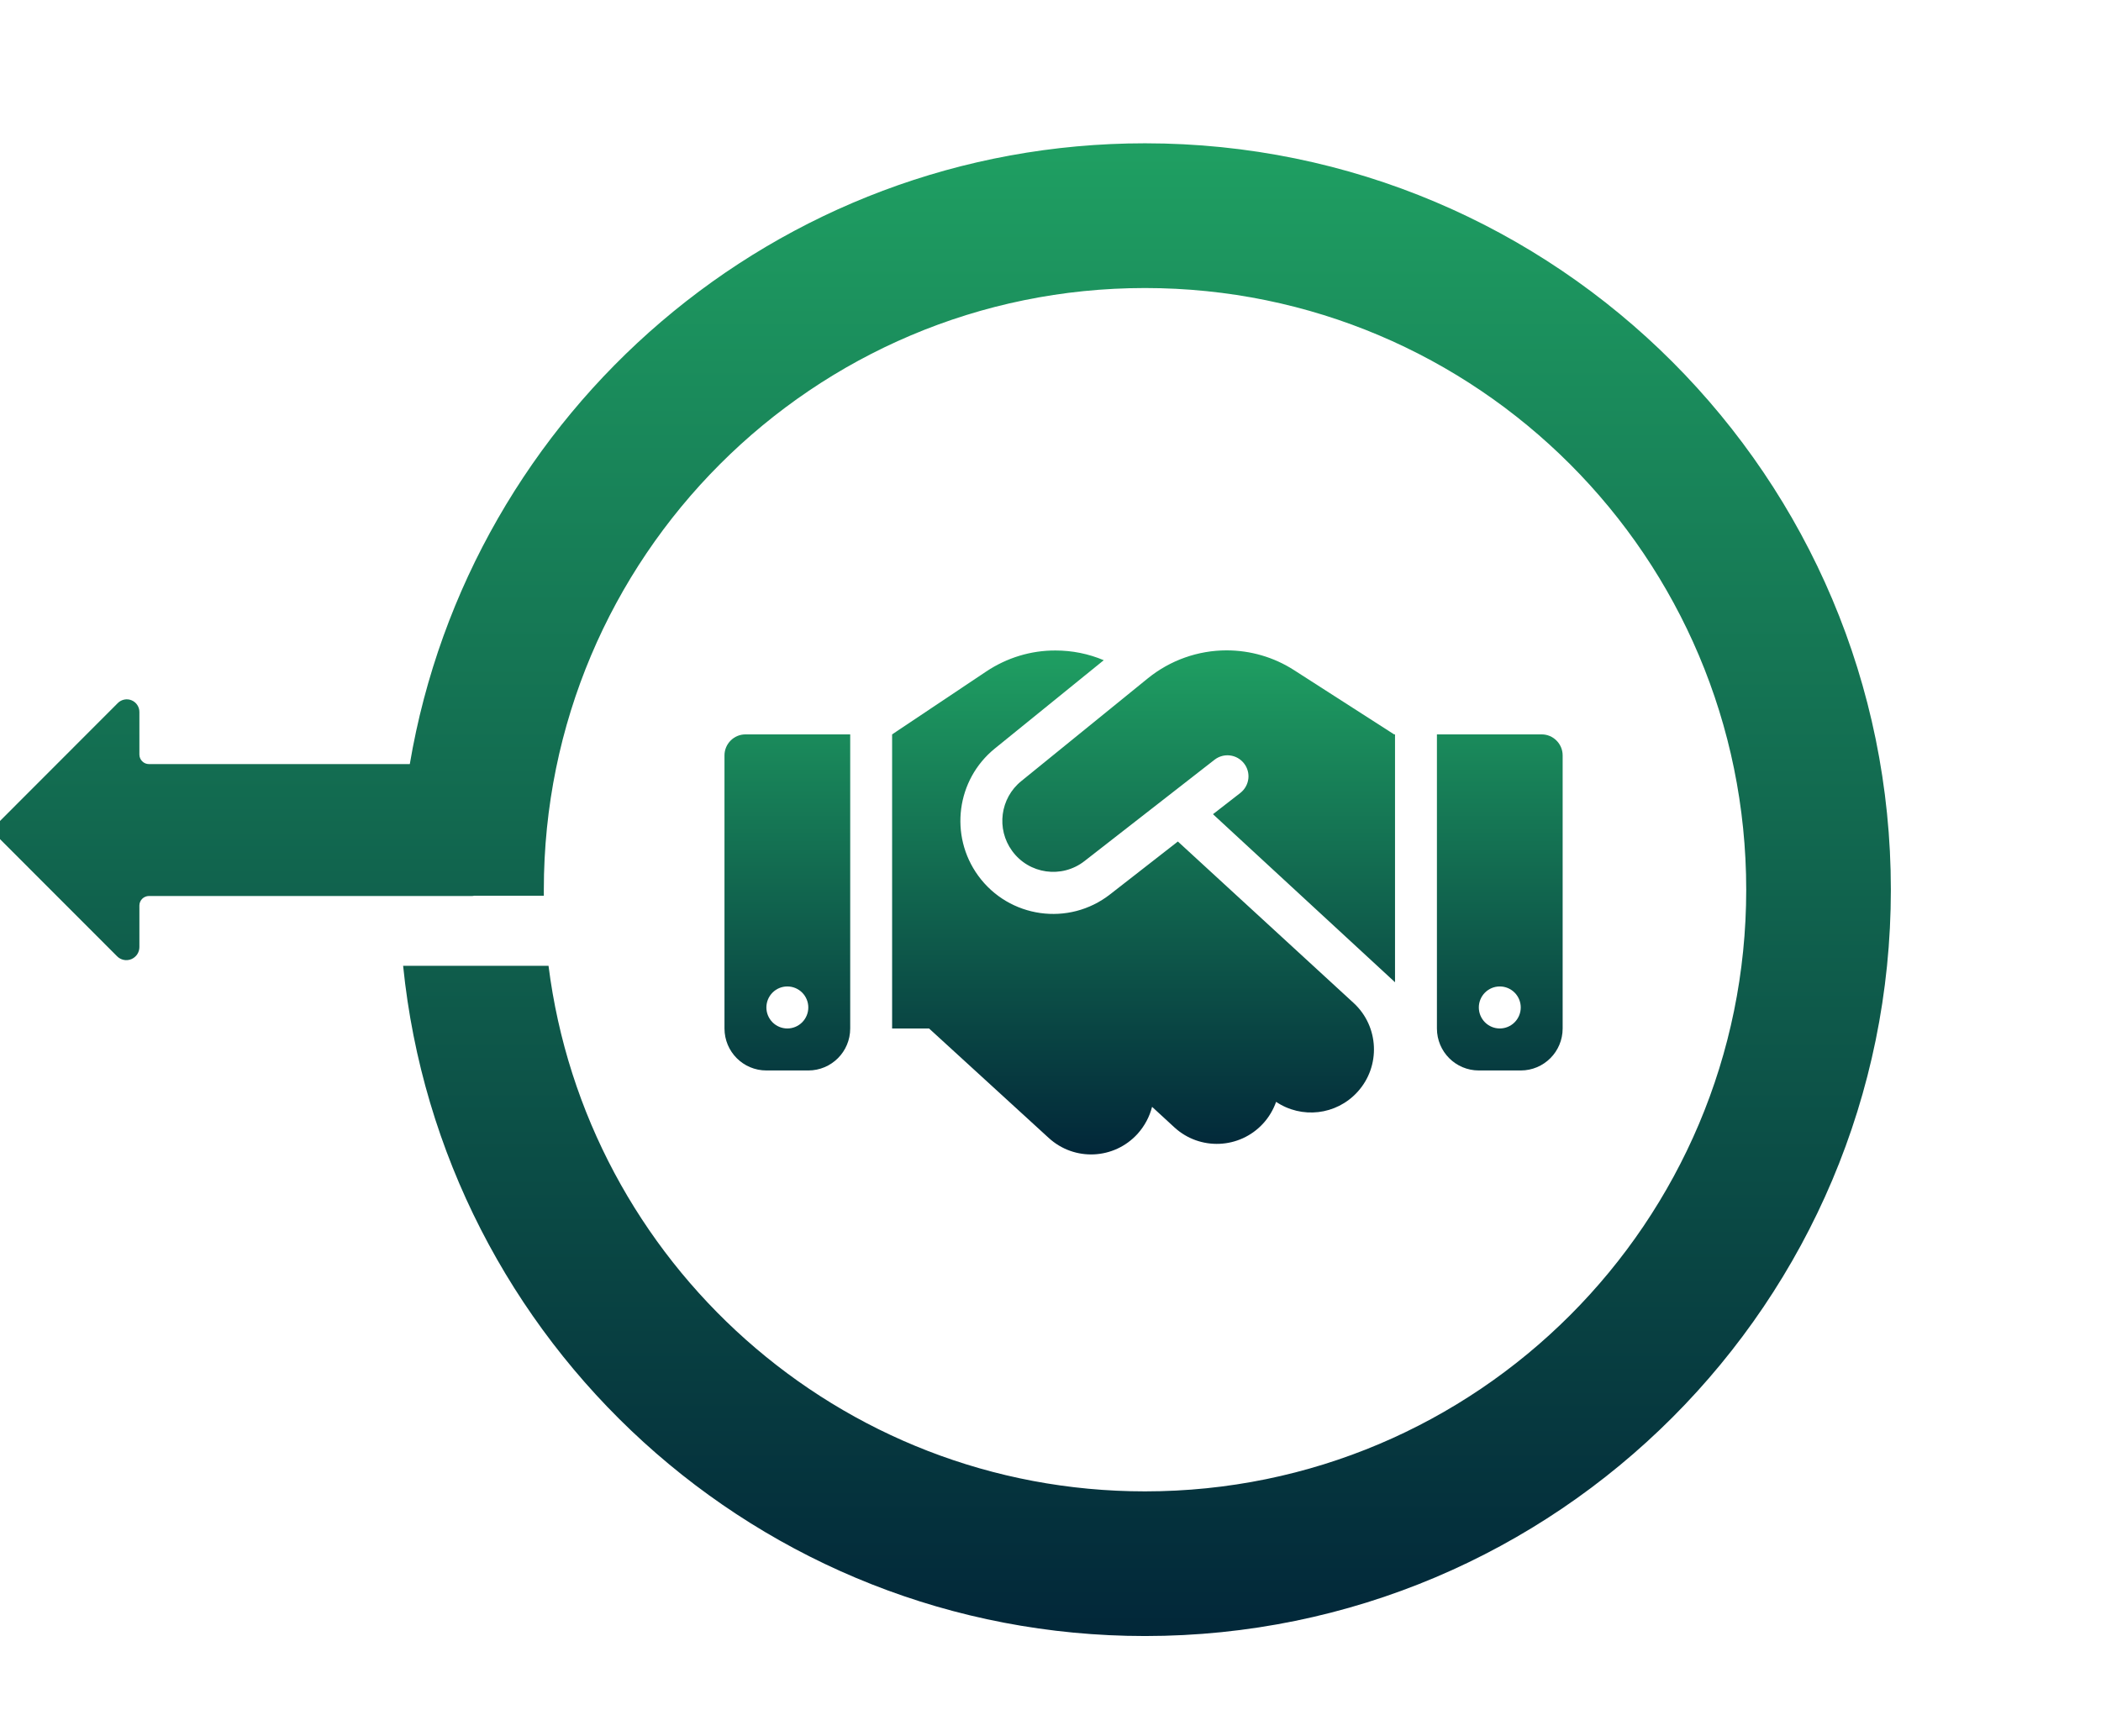
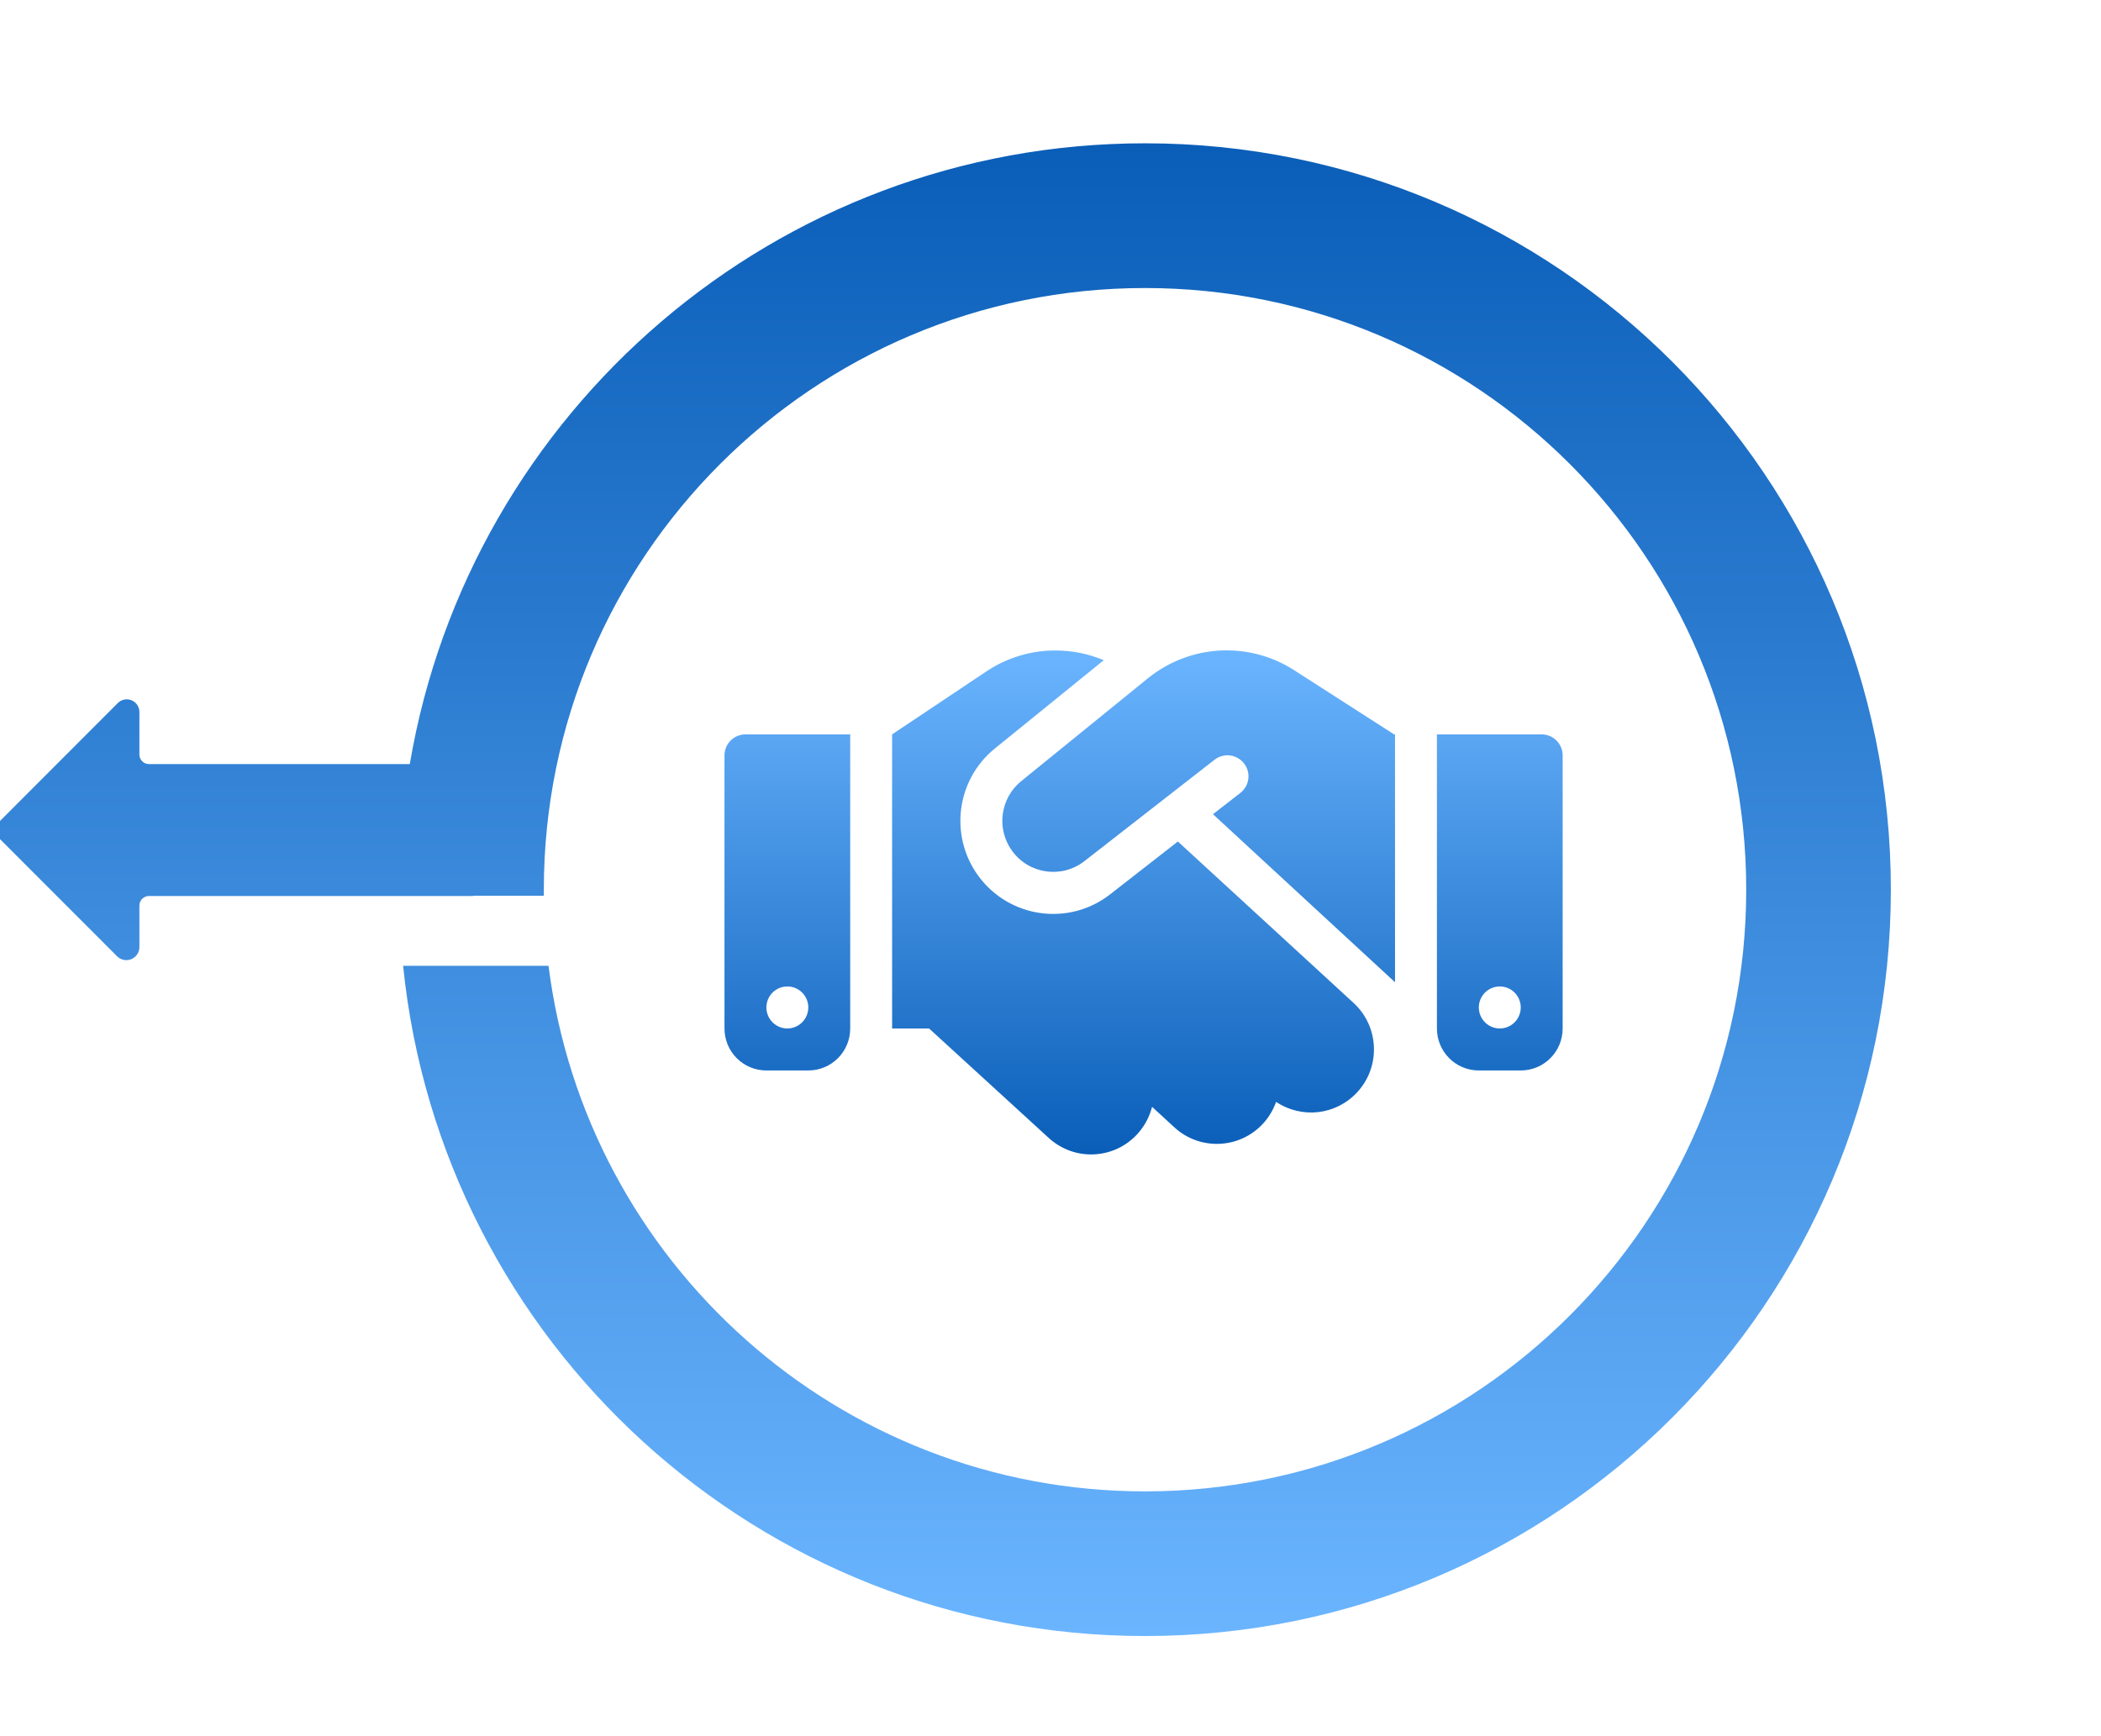
<svg xmlns="http://www.w3.org/2000/svg" width="161" height="133" viewBox="0 0 145 100" fill="none">
  <path d="M79.026 0C53.552 0 32.4 18.524 28.282 42.85H10.28C10.105 42.85 9.937 42.781 9.813 42.657C9.689 42.533 9.62 42.365 9.62 42.189V39.252C9.62 39.08 9.569 38.911 9.473 38.768C9.377 38.624 9.241 38.513 9.082 38.447C8.923 38.381 8.748 38.363 8.579 38.397C8.41 38.43 8.255 38.513 8.133 38.635L0.001 46.775C-0.081 46.858 -0.147 46.955 -0.192 47.063C-0.236 47.171 -0.259 47.286 -0.259 47.403C-0.259 47.519 -0.236 47.635 -0.192 47.743C-0.147 47.85 -0.081 47.948 0.001 48.031L8.082 56.118C8.207 56.245 8.368 56.331 8.543 56.366C8.718 56.401 8.899 56.383 9.063 56.315C9.228 56.246 9.369 56.131 9.468 55.983C9.567 55.834 9.62 55.66 9.62 55.481V52.616C9.62 52.529 9.637 52.444 9.67 52.363C9.703 52.283 9.752 52.21 9.813 52.149C9.875 52.087 9.947 52.039 10.028 52.006C10.108 51.972 10.194 51.955 10.28 51.955H32.572C32.624 51.955 32.675 51.949 32.725 51.936H37.532C37.532 51.797 37.532 51.658 37.532 51.518C37.532 28.579 56.109 9.99 79.021 9.99C101.933 9.99 120.515 28.584 120.515 51.523C120.515 74.462 101.938 93.051 79.021 93.051C57.883 93.051 40.437 77.231 37.856 56.773H27.821C30.451 82.759 52.372 103.036 79.026 103.036C107.452 103.036 130.497 79.971 130.497 51.517C130.497 23.063 107.453 0 79.026 0Z" fill="url(#paint0_linear_0_1)" />
  <path d="M79.23 36.921L70.481 44.026C69.026 45.204 68.746 47.324 69.848 48.838C71.014 50.451 73.283 50.768 74.847 49.544L83.822 42.549C84.454 42.059 85.358 42.168 85.855 42.802C86.353 43.437 86.235 44.343 85.602 44.841L83.713 46.309L96.277 57.909V40.8H96.213L95.861 40.573L89.299 36.359C87.916 35.471 86.298 35 84.653 35C82.683 35 80.767 35.68 79.23 36.921ZM81.291 48.194L76.618 51.837C73.771 54.066 69.641 53.486 67.507 50.55C65.501 47.786 66.007 43.926 68.655 41.778L76.175 35.68C75.127 35.236 73.997 35.009 72.849 35.009C71.15 35 69.496 35.508 68.077 36.45L61.569 40.8V61.099H64.118L72.379 68.656C74.151 70.278 76.889 70.151 78.507 68.375C79.004 67.822 79.339 67.179 79.51 66.508L81.047 67.922C82.809 69.544 85.557 69.426 87.175 67.659C87.582 67.215 87.88 66.699 88.07 66.164C89.823 67.342 92.21 67.097 93.683 65.484C95.301 63.717 95.183 60.962 93.421 59.34L81.291 48.194ZM51.446 40.8C50.651 40.8 50 41.452 50 42.25V61.099C50 62.702 51.292 63.998 52.892 63.998H55.785C57.384 63.998 58.677 62.702 58.677 61.099V40.8H51.446ZM54.338 58.199C54.722 58.199 55.09 58.351 55.361 58.623C55.632 58.895 55.785 59.264 55.785 59.648C55.785 60.033 55.632 60.402 55.361 60.674C55.09 60.946 54.722 61.099 54.338 61.099C53.955 61.099 53.587 60.946 53.316 60.674C53.045 60.402 52.892 60.033 52.892 59.648C52.892 59.264 53.045 58.895 53.316 58.623C53.587 58.351 53.955 58.199 54.338 58.199ZM99.169 40.8V61.099C99.169 62.702 100.462 63.998 102.061 63.998H104.954C106.553 63.998 107.846 62.702 107.846 61.099V42.25C107.846 41.452 107.195 40.8 106.4 40.8H99.169ZM102.061 59.648C102.061 59.264 102.214 58.895 102.485 58.623C102.756 58.351 103.124 58.199 103.507 58.199C103.891 58.199 104.259 58.351 104.53 58.623C104.801 58.895 104.954 59.264 104.954 59.648C104.954 60.033 104.801 60.402 104.53 60.674C104.259 60.946 103.891 61.099 103.507 61.099C103.124 61.099 102.756 60.946 102.485 60.674C102.214 60.402 102.061 60.033 102.061 59.648Z" fill="url(#paint1_linear_0_1)" />
  <defs>
    <linearGradient id="paint0_linear_0_1" x1="65.119" y1="0" x2="65.119" y2="103.036" gradientUnits="userSpaceOnUse">
-       <stop stop-color="#1F9F62" />
-       <stop offset="1" stop-color="#022739" />
+       <stop stop-color="#0A5EB8" />
+       <stop offset="1" stop-color="#6BB5FF" />
    </linearGradient>
    <linearGradient id="paint1_linear_0_1" x1="78.923" y1="35" x2="78.923" y2="69.795" gradientUnits="userSpaceOnUse">
-       <stop stop-color="#1F9F62" />
-       <stop offset="1" stop-color="#022739" />
+       <stop stop-color="#6BB5FF" />
+       <stop offset="1" stop-color="#0A5EB8" />
    </linearGradient>
  </defs>
</svg>
